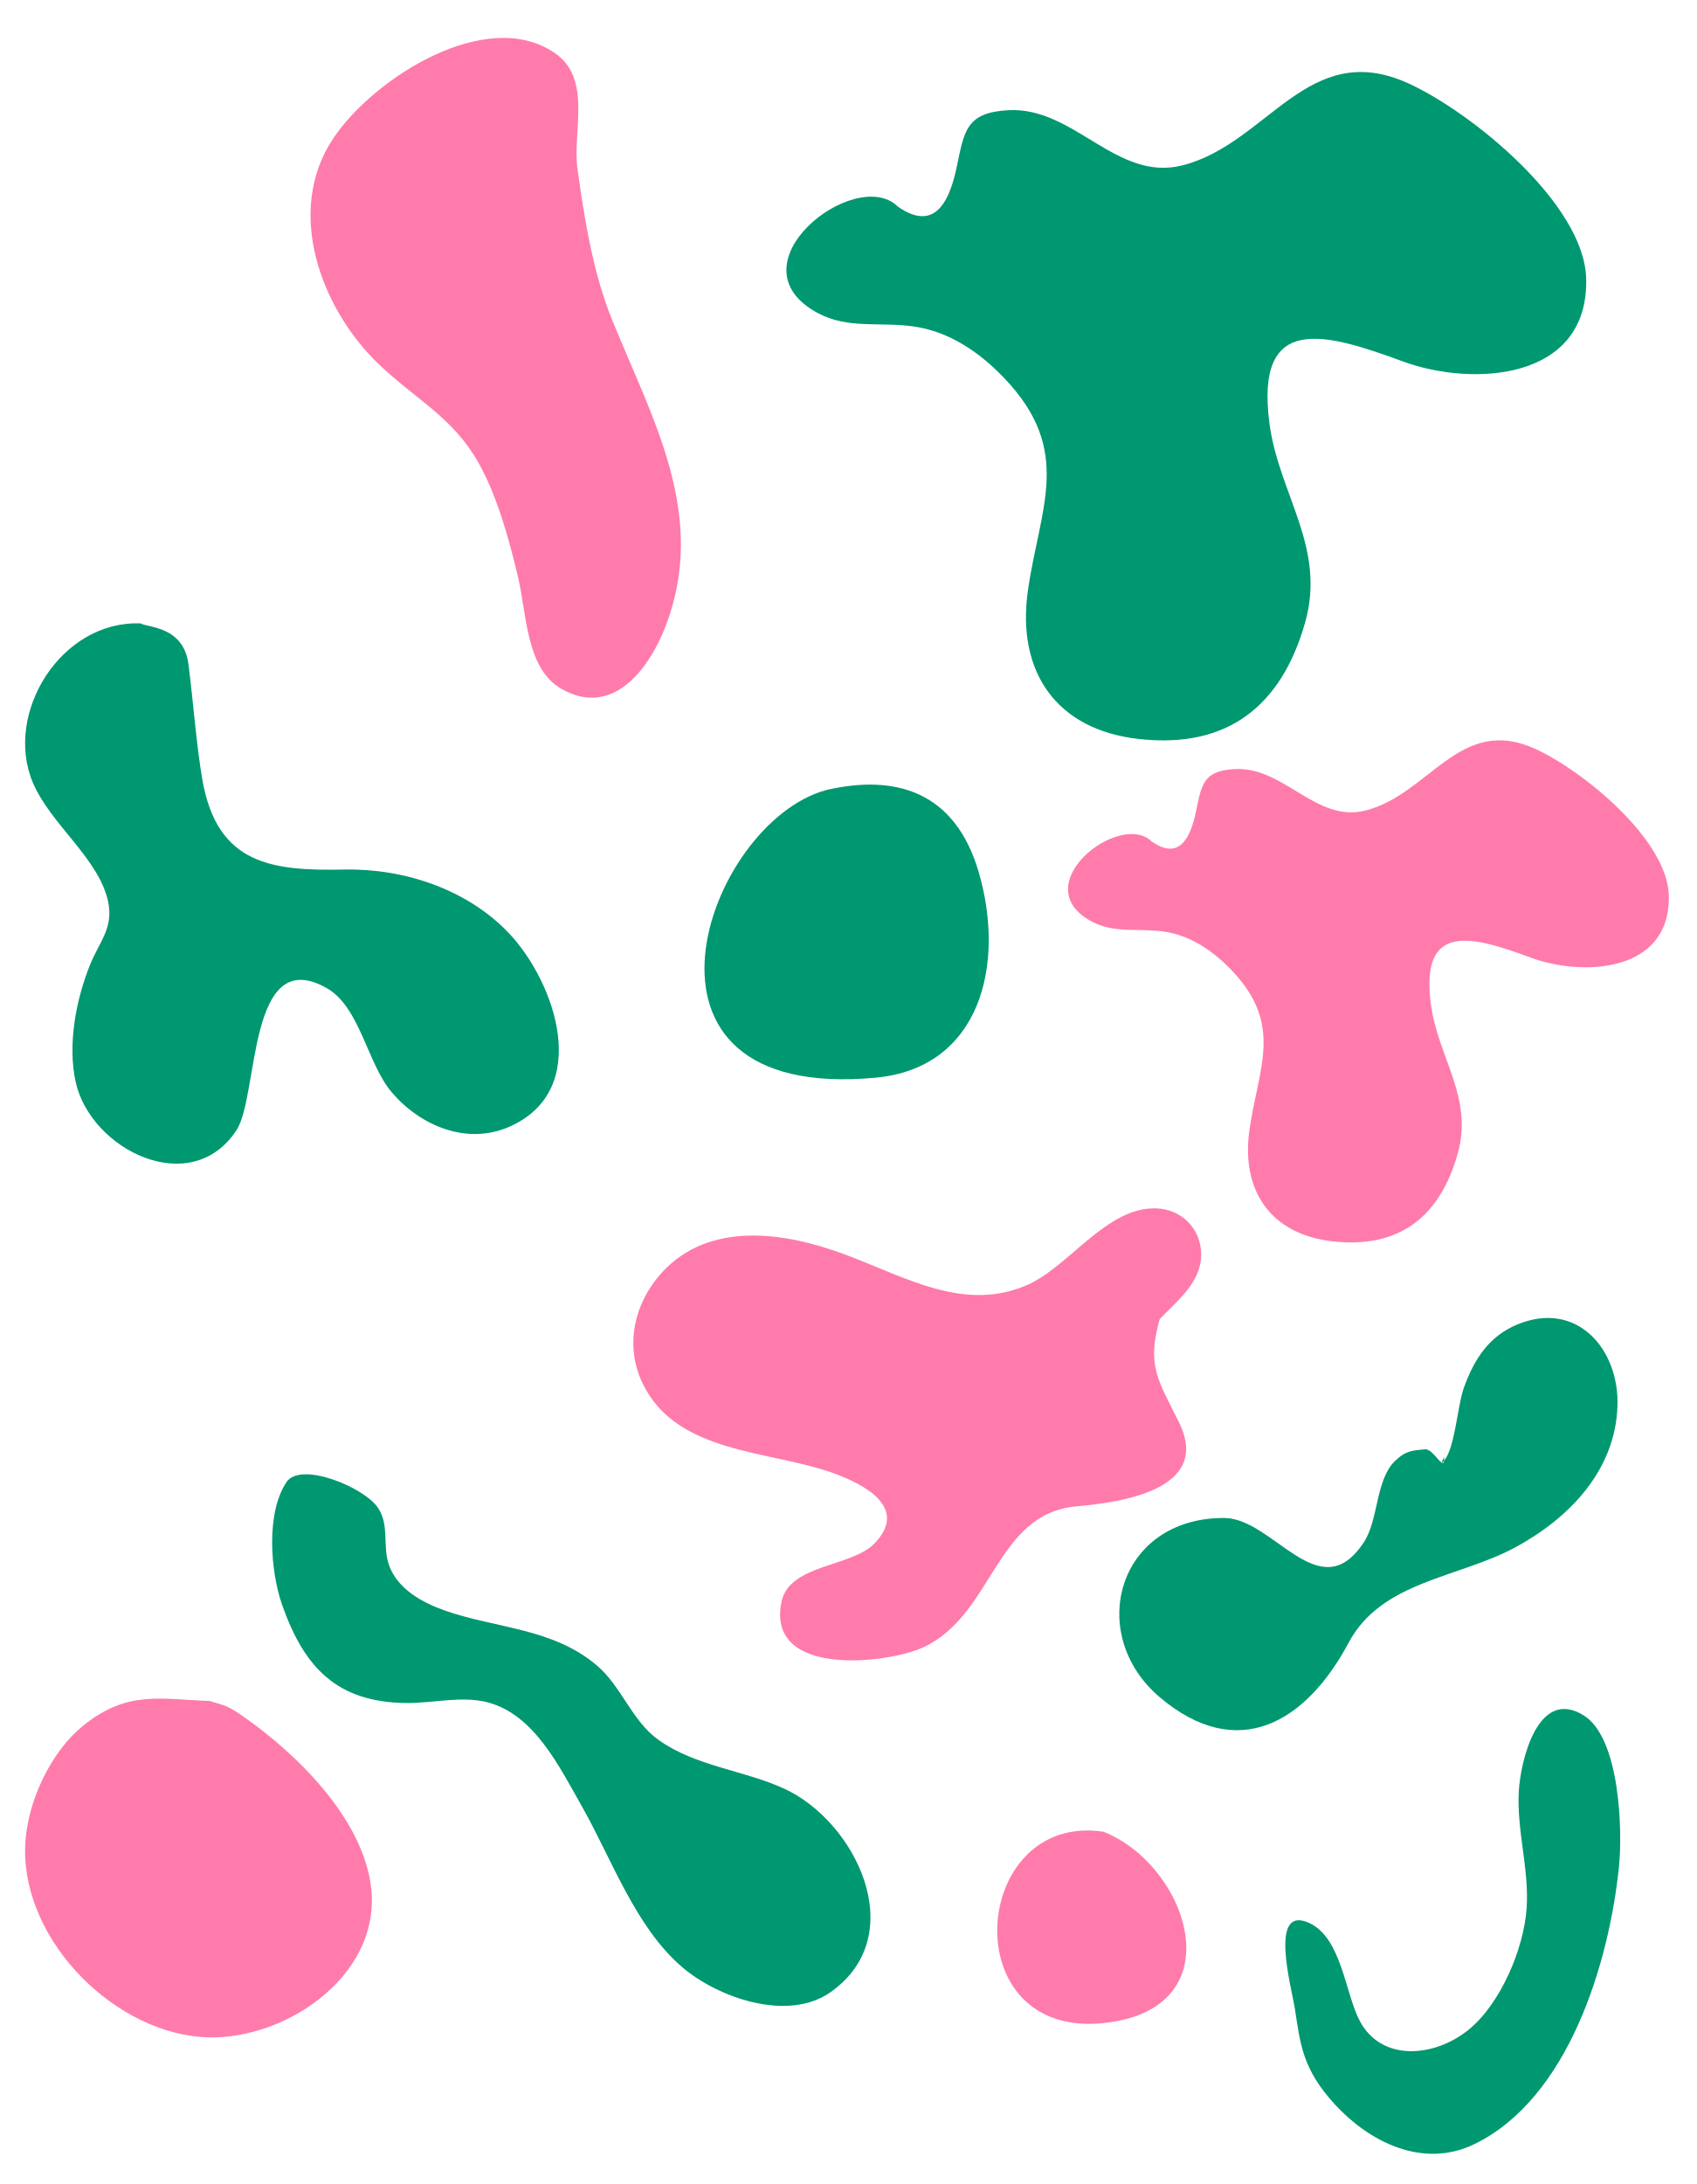
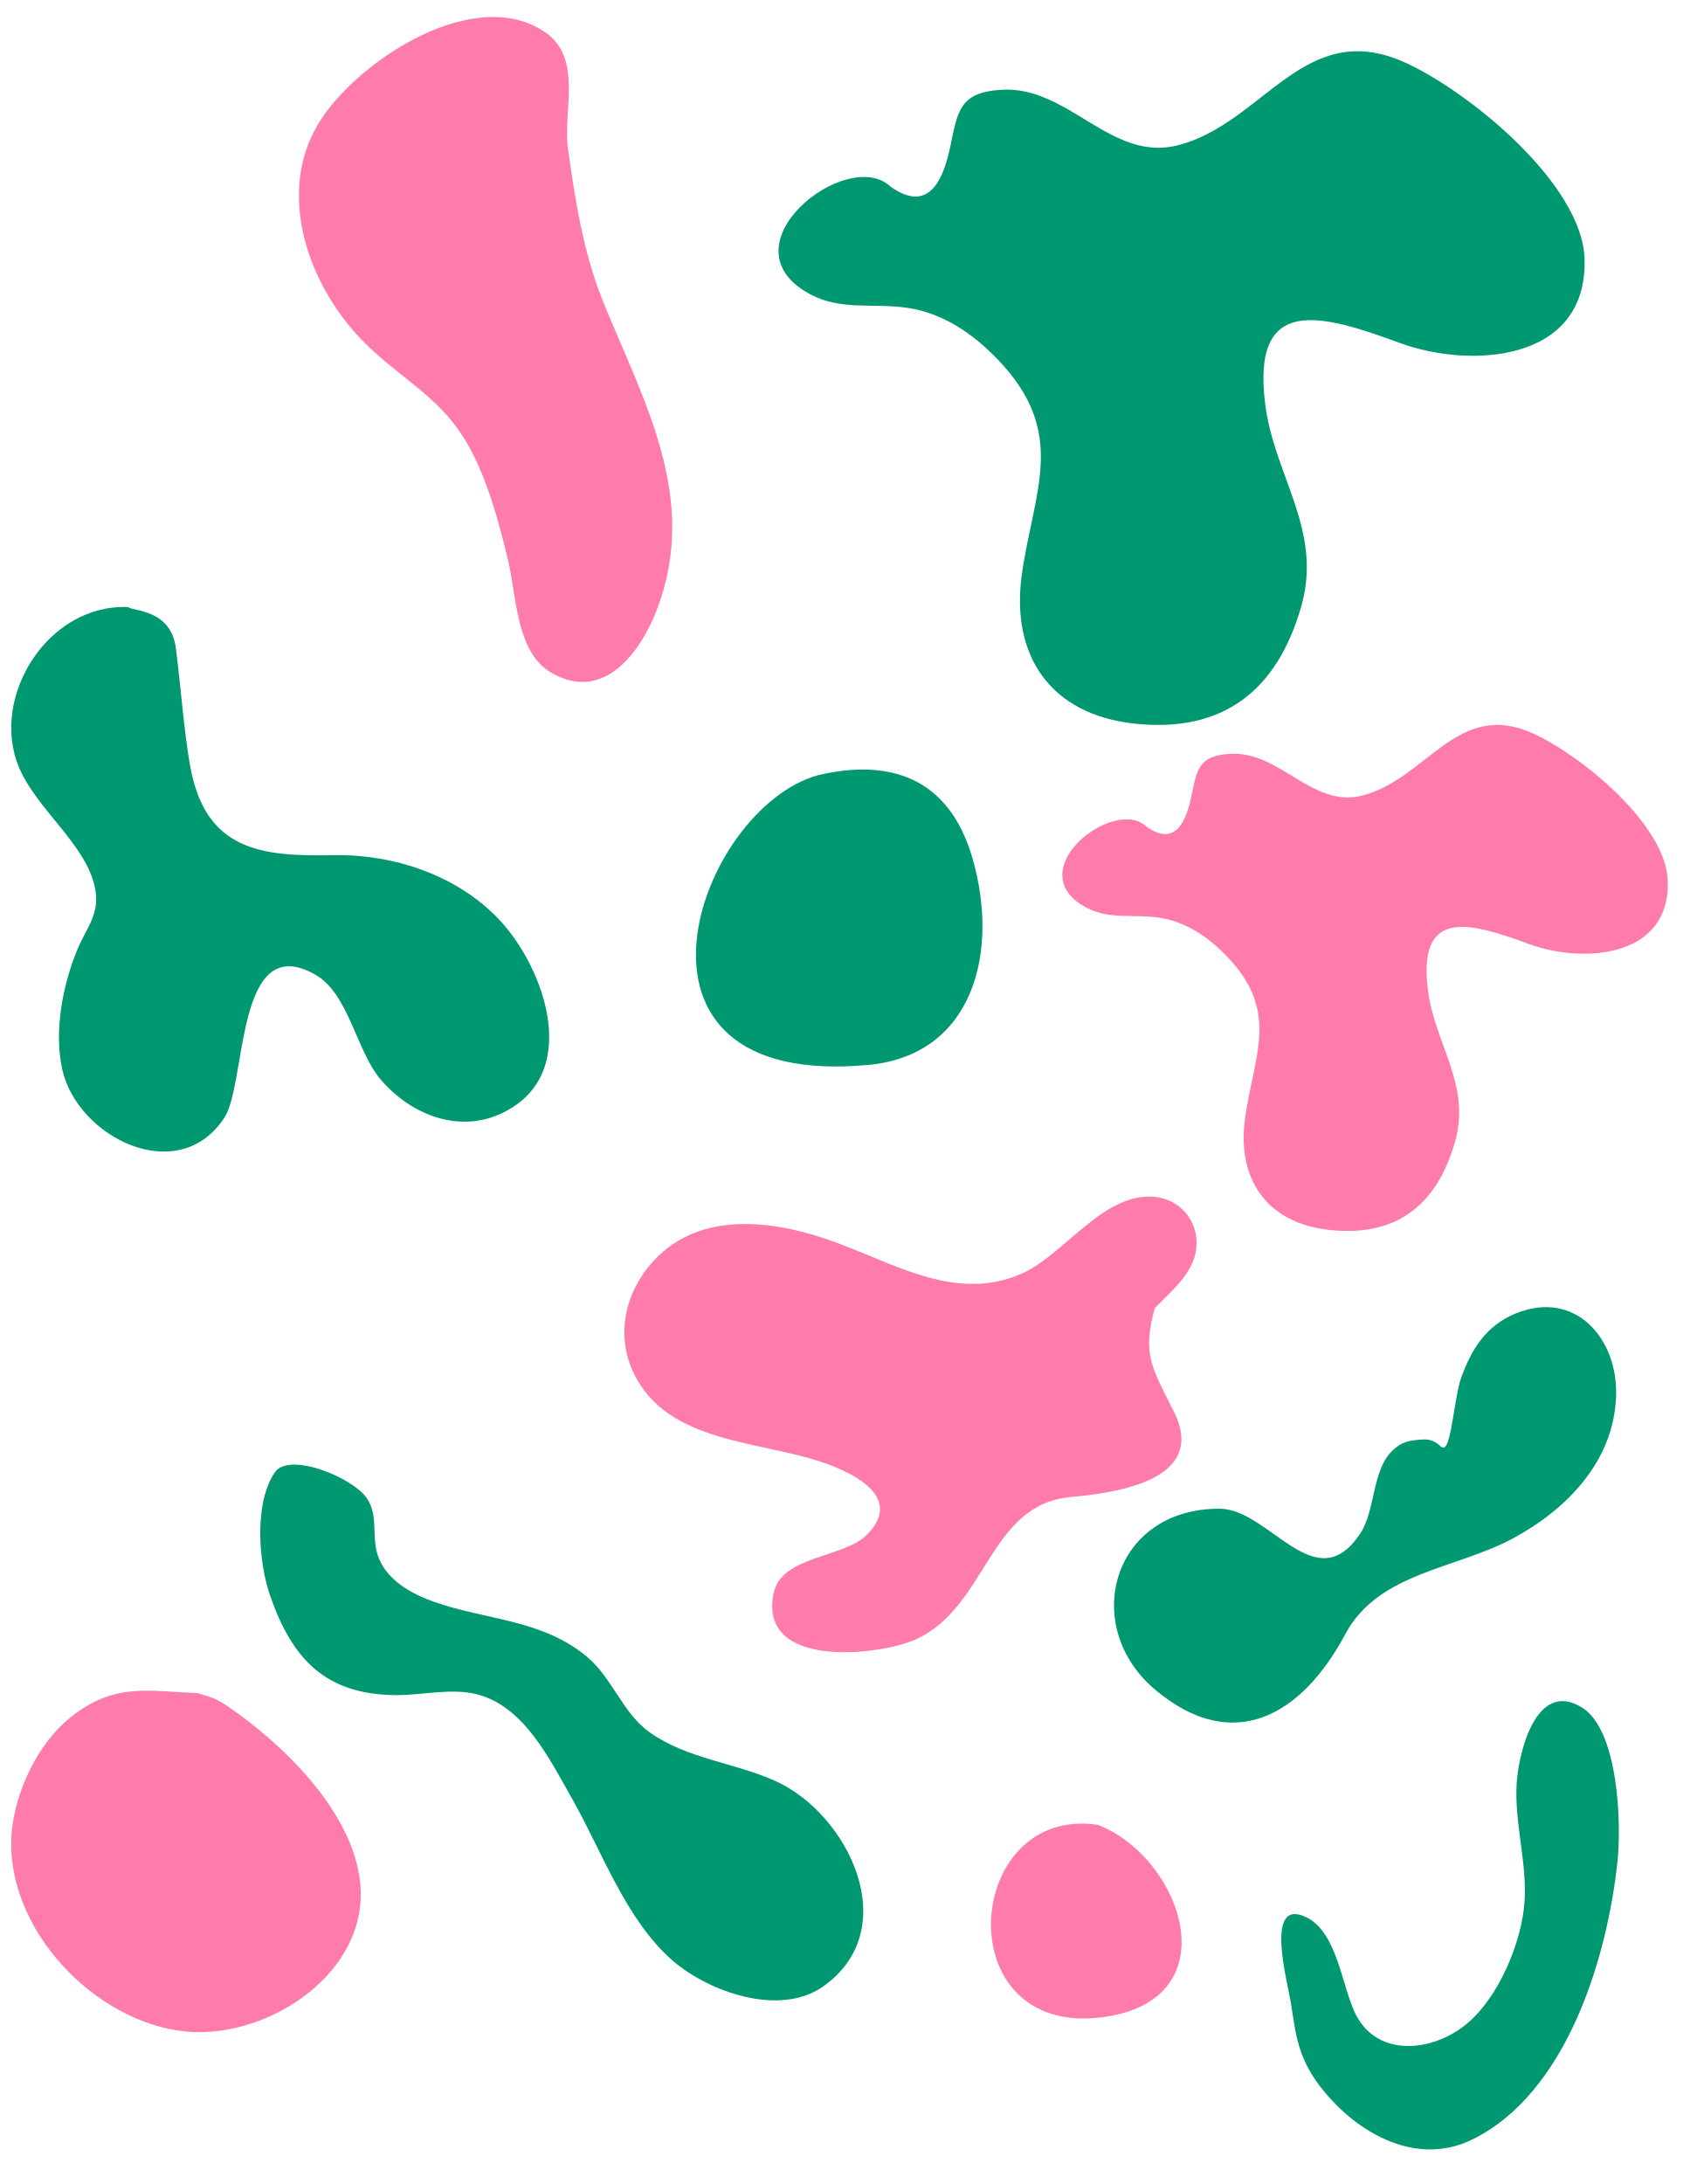
- <svg xmlns="http://www.w3.org/2000/svg" id="Layer_1" data-name="Layer 1" viewBox="0 0 1428 1837.72" preserveAspectRatio="none">
+ <svg xmlns="http://www.w3.org/2000/svg" id="Layer_1" data-name="Layer 1" width="3186.57" height="4100.85" viewBox="0 0 3186.57 4100.85">
  <defs>
    <style>.cls-1{fill:#009870}.cls-2{fill:#ff7bac}</style>
  </defs>
-   <path class="cls-1" d="M755.39 173.53c-36.09-34.27-143 49.73-66.62 90.13 25.3 13.39 52 7 79.94 11 30.18 4.24 55.65 21.58 76.79 43.8 58.15 61.1 29.55 108.81 19.64 178.44-9.78 68.73 24.29 117.28 93.44 124.94 74.85 8.3 119.9-28 139.81-97.8 18.18-63.74-22.36-108.35-30.06-168.49-11.89-92.91 47.28-75.37 112.54-51.37 57.95 21.3 156.53 16.64 154.12-70-1.75-62.86-97-140.23-150-164.2-84.25-38.07-117.88 50.89-189.78 69.16-55.56 14.12-91.17-49.46-146.56-46.42-35.47 1.95-37.05 17.39-43.3 47.18-4.94 23.53-15.9 58-50 33.7" />
-   <path class="cls-2" d="M975.71 1110.35c15.61-16.36 36.19-32 35.24-56.38-.81-20.68-16.84-36.55-38-37.19-41.65-1.25-73.25 49.09-108.36 64.44-52.88 23.13-102-6.36-153-25.5-50.67-19-114.41-28.71-154.44 15-23.58 25.78-31.86 62.16-15.76 94.47 29 58.17 106.09 55.18 159.21 74.1 26.72 9.52 64.85 29.35 35.14 59.68-19.17 19.57-71.5 17.26-78 48.9-13.24 64.18 89.43 52 119 38.41 59.73-27.42 60.46-112.65 129.28-118.76 37.78-3.36 114.34-14.09 86.22-70.81-18.3-36.91-27.25-47.85-15.83-88.07" />
-   <path class="cls-1" d="M118.56 524.56C51.49 521.79 3 600.09 27.65 658.52c14.82 35.11 55.52 63.72 63.3 99.94 4.8 22.31-7.13 33.56-15.07 53.14-11.88 29.34-19.13 67.16-12.22 98.72 12.53 57.17 97.17 99.28 135.48 40.51 18.83-28.88 9-157.38 75.92-119.35 27.94 15.87 34 63.33 54.58 87.54 23.85 28.1 63.17 45 99.24 29 70.15-31.21 38.2-121.54-.14-162.34-34.85-37.09-88.2-55-138.71-54-60.4 1.19-107.12-3.64-119.66-75.34-5.1-29.17-7.59-64.9-11.75-97.33-4.2-32.83-35.56-30.82-40.05-34.47" />
-   <path class="cls-2" d="M467.25 44.84C410 5 314.77 65.35 280.55 116.33c-41 61.16-10.67 143.1 38 189.91 30.91 29.72 62.07 44.31 83.89 82.7 16 28.21 26 64.73 33.65 97 7.07 29.82 6.57 76.11 35.71 93.26 44.49 26.19 75.44-18.32 88.48-52.46 35.53-93-10.63-173-44.75-256.72-16.64-40.84-23.7-86.36-29.51-128-4.35-31.2 12.53-75.39-18.79-97.17" />
-   <path class="cls-1" d="M695.32 664.82c-101.2 27.36-184.46 263.09 41.67 242C824.9 898.62 846.52 812 823.77 734c-19.94-68.37-70.35-82.69-128.46-69.21" />
-   <path class="cls-2" d="M928.63 1541.27c-112.13-16.64-126.58 176 2 160.85 109.9-13 69.14-132.85-2-160.85" />
-   <path class="cls-1" d="M1213 1231.27c11.4-7.25 13.21-47.52 19.14-63.79 8.73-24 21-43.06 44.91-53 50-20.74 86 20.69 84.28 68.85-1.89 54.18-40.72 94.18-85.92 118.65-47.79 25.87-112.58 28.27-140.24 80.1-36.14 67.72-93.53 101.2-158.73 46.34-63-53-36.11-151.35 53.81-151.12 41.79.11 80.42 77.41 117.76 20.22 12.27-18.79 9.71-52.11 25.9-68 8.77-8.62 14.24-9 25.42-10 7.72-.66 16.83 21.23 16.09 6.31" />
-   <path class="cls-2" d="M969.12 707.85c-27.11-25.75-107.4 37.36-50 67.71 19 10.06 39.06 5.29 60.05 8.24 22.67 3.19 41.81 16.21 57.69 32.9 43.68 45.9 22.19 81.74 14.75 134-7.35 51.63 18.25 88.1 70.19 93.85 56.23 6.23 90.07-21 105-73.47 13.65-47.88-16.8-81.39-22.58-126.57-8.93-69.8 35.52-56.62 84.54-38.59 43.53 16 117.59 12.5 115.78-52.6-1.33-47.18-72.85-105.32-112.69-123.32-63.29-28.6-88.55 38.23-142.56 52-41.74 10.61-68.49-37.16-110.1-34.87-26.64 1.46-27.83 13.06-32.53 35.44-3.71 17.68-11.95 43.55-37.54 25.31" />
-   <path class="cls-1" d="M241.21 1247c-17.48 25.86-13.69 75.23-3.71 103.57 18.62 52.9 46.32 81.74 104.21 82.43 22.41.27 46.94-6.3 68.74-.57 39.26 10.31 60.48 54.48 78.86 86.75 25.28 44.37 45.22 101.95 84.51 135.79 30 25.88 89.32 46.93 125.55 21.1 67.79-48.33 20.37-143.9-39.69-171.16-34.36-15.59-73.79-18.52-105.19-40.68-22.66-16-31.39-45.31-52.23-62.93-37.2-31.45-84.49-31-127.35-45.93-19.16-6.69-40.41-18.12-47.58-38.62-5.58-16 .71-33.48-9.29-48.14-11.82-17.33-64.81-39.09-76.84-21.61" />
-   <path class="cls-2" d="M176.77 1431.29c-41-1.36-69.49-9.5-106.94 20.9-26.76 21.73-45.43 61.5-48.3 95.5-6.72 79.53 69.68 159.76 147 166.28 67.27 5.68 152-49.29 143.92-124.81-6.35-59-63.71-114.62-110.13-146.54-13.05-9-16.86-8.13-25.56-11.33" />
-   <path class="cls-1" d="M1124 1771.3c-28.38-30.61-29.59-52.18-34.17-81.1-2.83-17.89-22.36-87.89 12.09-72.11 27.22 12.48 30.23 59.1 42.46 82.31 18.18 34.51 62.23 30.86 91 8.05 27.45-21.76 47.3-68.93 49.52-103.09 2.15-33.08-8.49-65.19-6.6-98.17 1.44-25.23 16-87.92 54.67-63.74 30.45 19 32.76 96.72 29.65 127.1-8.34 81.47-42.55 194.94-121.4 233.48-43.93 21.47-88.94-2.21-117.23-32.73" />
+   <path class="cls-1" d="M1672.48 350.39c-81.18-77.08-321.55 111.84-149.83 202.71 56.91 30.11 116.93 15.82 179.79 24.66 67.87 9.54 125.16 48.54 172.7 98.5 130.77 137.41 66.45 244.7 44.17 401.31-22 154.57 54.64 263.75 210.15 281 168.34 18.66 269.66-62.9 314.44-220 40.88-143.36-50.29-243.68-67.61-378.94-26.73-209 106.33-169.5 253.1-115.54 130.32 47.9 352 37.42 346.62-157.48-3.93-141.36-218.06-315.38-337.32-369.28-189.48-85.63-265.1 114.46-426.82 155.54-125 31.75-205-111.24-329.62-104.39-79.77 4.38-83.33 39.11-97.39 106.1-11.12 52.93-35.77 130.39-112.38 75.79" />
+   <path class="cls-2" d="M2168 2457.28c35.11-36.79 81.39-72 79.26-126.8-1.82-46.52-37.88-82.2-85.39-83.63-93.67-2.81-164.74 110.4-243.7 144.94-118.93 52-229.5-14.29-344.06-57.35-114-42.84-257.31-64.58-347.33 33.82-53 58-71.65 139.79-35.44 212.47 65.17 130.82 238.59 124.09 358.06 166.65 60.09 21.41 145.85 66 79 134.22-43.12 44-160.8 38.83-175.48 110-29.78 144.35 201.14 116.88 267.6 86.38 134.33-61.66 136-253.35 290.75-267.1 85-7.56 257.14-31.68 193.91-159.24-41.15-83-61.29-107.61-35.59-198.07" />
+   <path class="cls-1" d="M240.27 1139.86c-150.86-6.23-260 169.85-204.47 301.27 33.34 79 124.86 143.31 142.37 224.75 10.79 50.18-16 75.48-33.9 119.52-26.75 66-43 151-27.49 222 28.22 128.6 218.54 223.29 304.71 91.11 42.34-64.95 20.16-353.95 170.75-268.4C655.08 1865.8 668.77 1972.53 715 2027c53.65 63.19 142.08 101.31 223.18 65.21 157.76-70.19 85.92-273.34-.31-365.09-78.38-83.41-198.35-123.64-312-121.4-135.84 2.68-240.9-8.2-269.12-169.44-11.48-65.6-17.08-146-26.42-218.88-9.46-73.82-80-69.32-90.08-77.52" />
+   <path class="cls-2" d="M1024.45 61c-128.76-89.56-342.92 46.08-419.87 160.74-92.32 137.56-24 321.82 85.49 427.1 69.52 66.85 139.6 99.66 188.67 186 36.07 63.44 58.48 145.58 75.67 218.12 15.89 67.06 14.77 171.17 80.32 209.75 100.05 58.91 169.66-41.2 199-118 79.91-209.26-23.91-389.07-100.64-577.35-37.43-91.84-53.29-194.21-66.36-287.88-9.79-70.16 28.18-169.55-42.26-218.53" />
+   <path class="cls-1" d="M1537.38 1455.29c-227.59 61.53-414.84 591.69 93.71 544.26 197.72-18.45 246.34-213.23 195.18-388.6-44.86-153.76-158.21-186-288.89-155.65" />
+   <path class="cls-2" d="M2062.09 3426.4c-252.17-37.43-284.68 395.91 4.55 361.75 247.16-29.18 155.5-298.77-4.55-361.75" />
+   <path class="cls-1" d="M2711.42 2718c14.58-1.24 19.91-95.63 33.25-132.22 19.64-53.88 47.34-96.83 101-119.09 112.47-46.65 193.31 46.53 189.54 154.84-4.24 121.85-91.59 211.8-193.24 266.84-107.48 58.19-253.19 63.58-315.4 180.13-81.28 152.29-210.34 227.59-357 104.21-141.67-119.2-81.22-340.39 121-339.85 94 .25 180.87 174.08 264.84 45.48 27.6-42.27 21.84-117.19 58.24-153 19.73-19.38 32-20.25 57.16-22.39 17.36-1.48 28.4 6 36.19 14.2" />
+   <path class="cls-2" d="M2153.16 1552.07c-61-57.9-241.54 84-112.55 152.27 42.75 22.62 87.84 11.89 135.06 18.53 51 7.17 94 36.46 129.73 74 98.23 103.22 49.91 183.82 33.18 301.46-16.52 116.11 41 198.13 157.86 211.07 126.45 14 202.57-47.25 236.2-165.23 30.71-107.69-37.78-183-50.79-284.66-20.08-157 79.88-127.33 190.13-86.79 97.9 36 264.45 28.11 260.38-118.3-3-106.19-163.81-236.91-253.39-277.4-142.34-64.32-199.15 86-320.62 116.84-93.87 23.85-154-83.56-247.61-78.42-59.92 3.29-62.6 29.38-73.16 79.7-8.35 39.76-26.87 97.95-84.42 56.93" />
+   <path class="cls-1" d="M516.11 2764.59c-39.32 58.16-30.78 169.2-8.35 232.92 41.88 119 104.17 183.82 234.38 185.39 50.4.61 105.56-14.16 154.59-1.29 88.29 23.19 136 122.53 177.36 195.11 56.84 99.79 101.7 229.28 190.07 305.39 67.58 58.21 200.88 105.55 282.37 47.44 152.45-108.7 45.82-323.64-89.26-384.93-77.26-35.05-165.95-41.66-236.58-91.48-51-35.95-70.59-101.9-117.47-141.53-83.66-70.72-190-69.64-286.4-103.29-43.09-15-90.88-40.74-107-86.87-12.56-35.92 1.59-75.31-20.88-108.27-26.58-39-145.75-87.92-172.81-48.59" />
+   <path class="cls-2" d="M371.17 3179.06c-92.15-3.07-156.27-21.36-240.5 47C70.49 3274.94 28.5 3364.38 22 3440.84c-15.11 178.86 156.7 359.29 330.64 374C504 3827.59 694.62 3704 676.35 3534.12c-14.27-132.7-143.27-257.78-247.69-329.57-29.35-20.19-37.91-18.28-57.49-25.49" />
+   <path class="cls-1" d="M2501.38 3943.73c-63.83-68.85-66.56-117.34-76.85-182.4-6.37-40.23-50.28-197.67 27.19-162.16 61.23 28.06 68 132.91 95.5 185.11 40.89 77.61 140 69.41 204.67 18.11 61.73-48.94 106.37-155 111.38-231.85 4.85-74.39-19.09-146.62-14.84-220.79 3.24-56.74 36-197.73 123-143.36 68.49 42.83 73.67 217.53 66.68 285.84-18.76 183.22-95.69 438.41-273 525.1-98.8 48.3-200-5-263.65-73.6" />
</svg>
